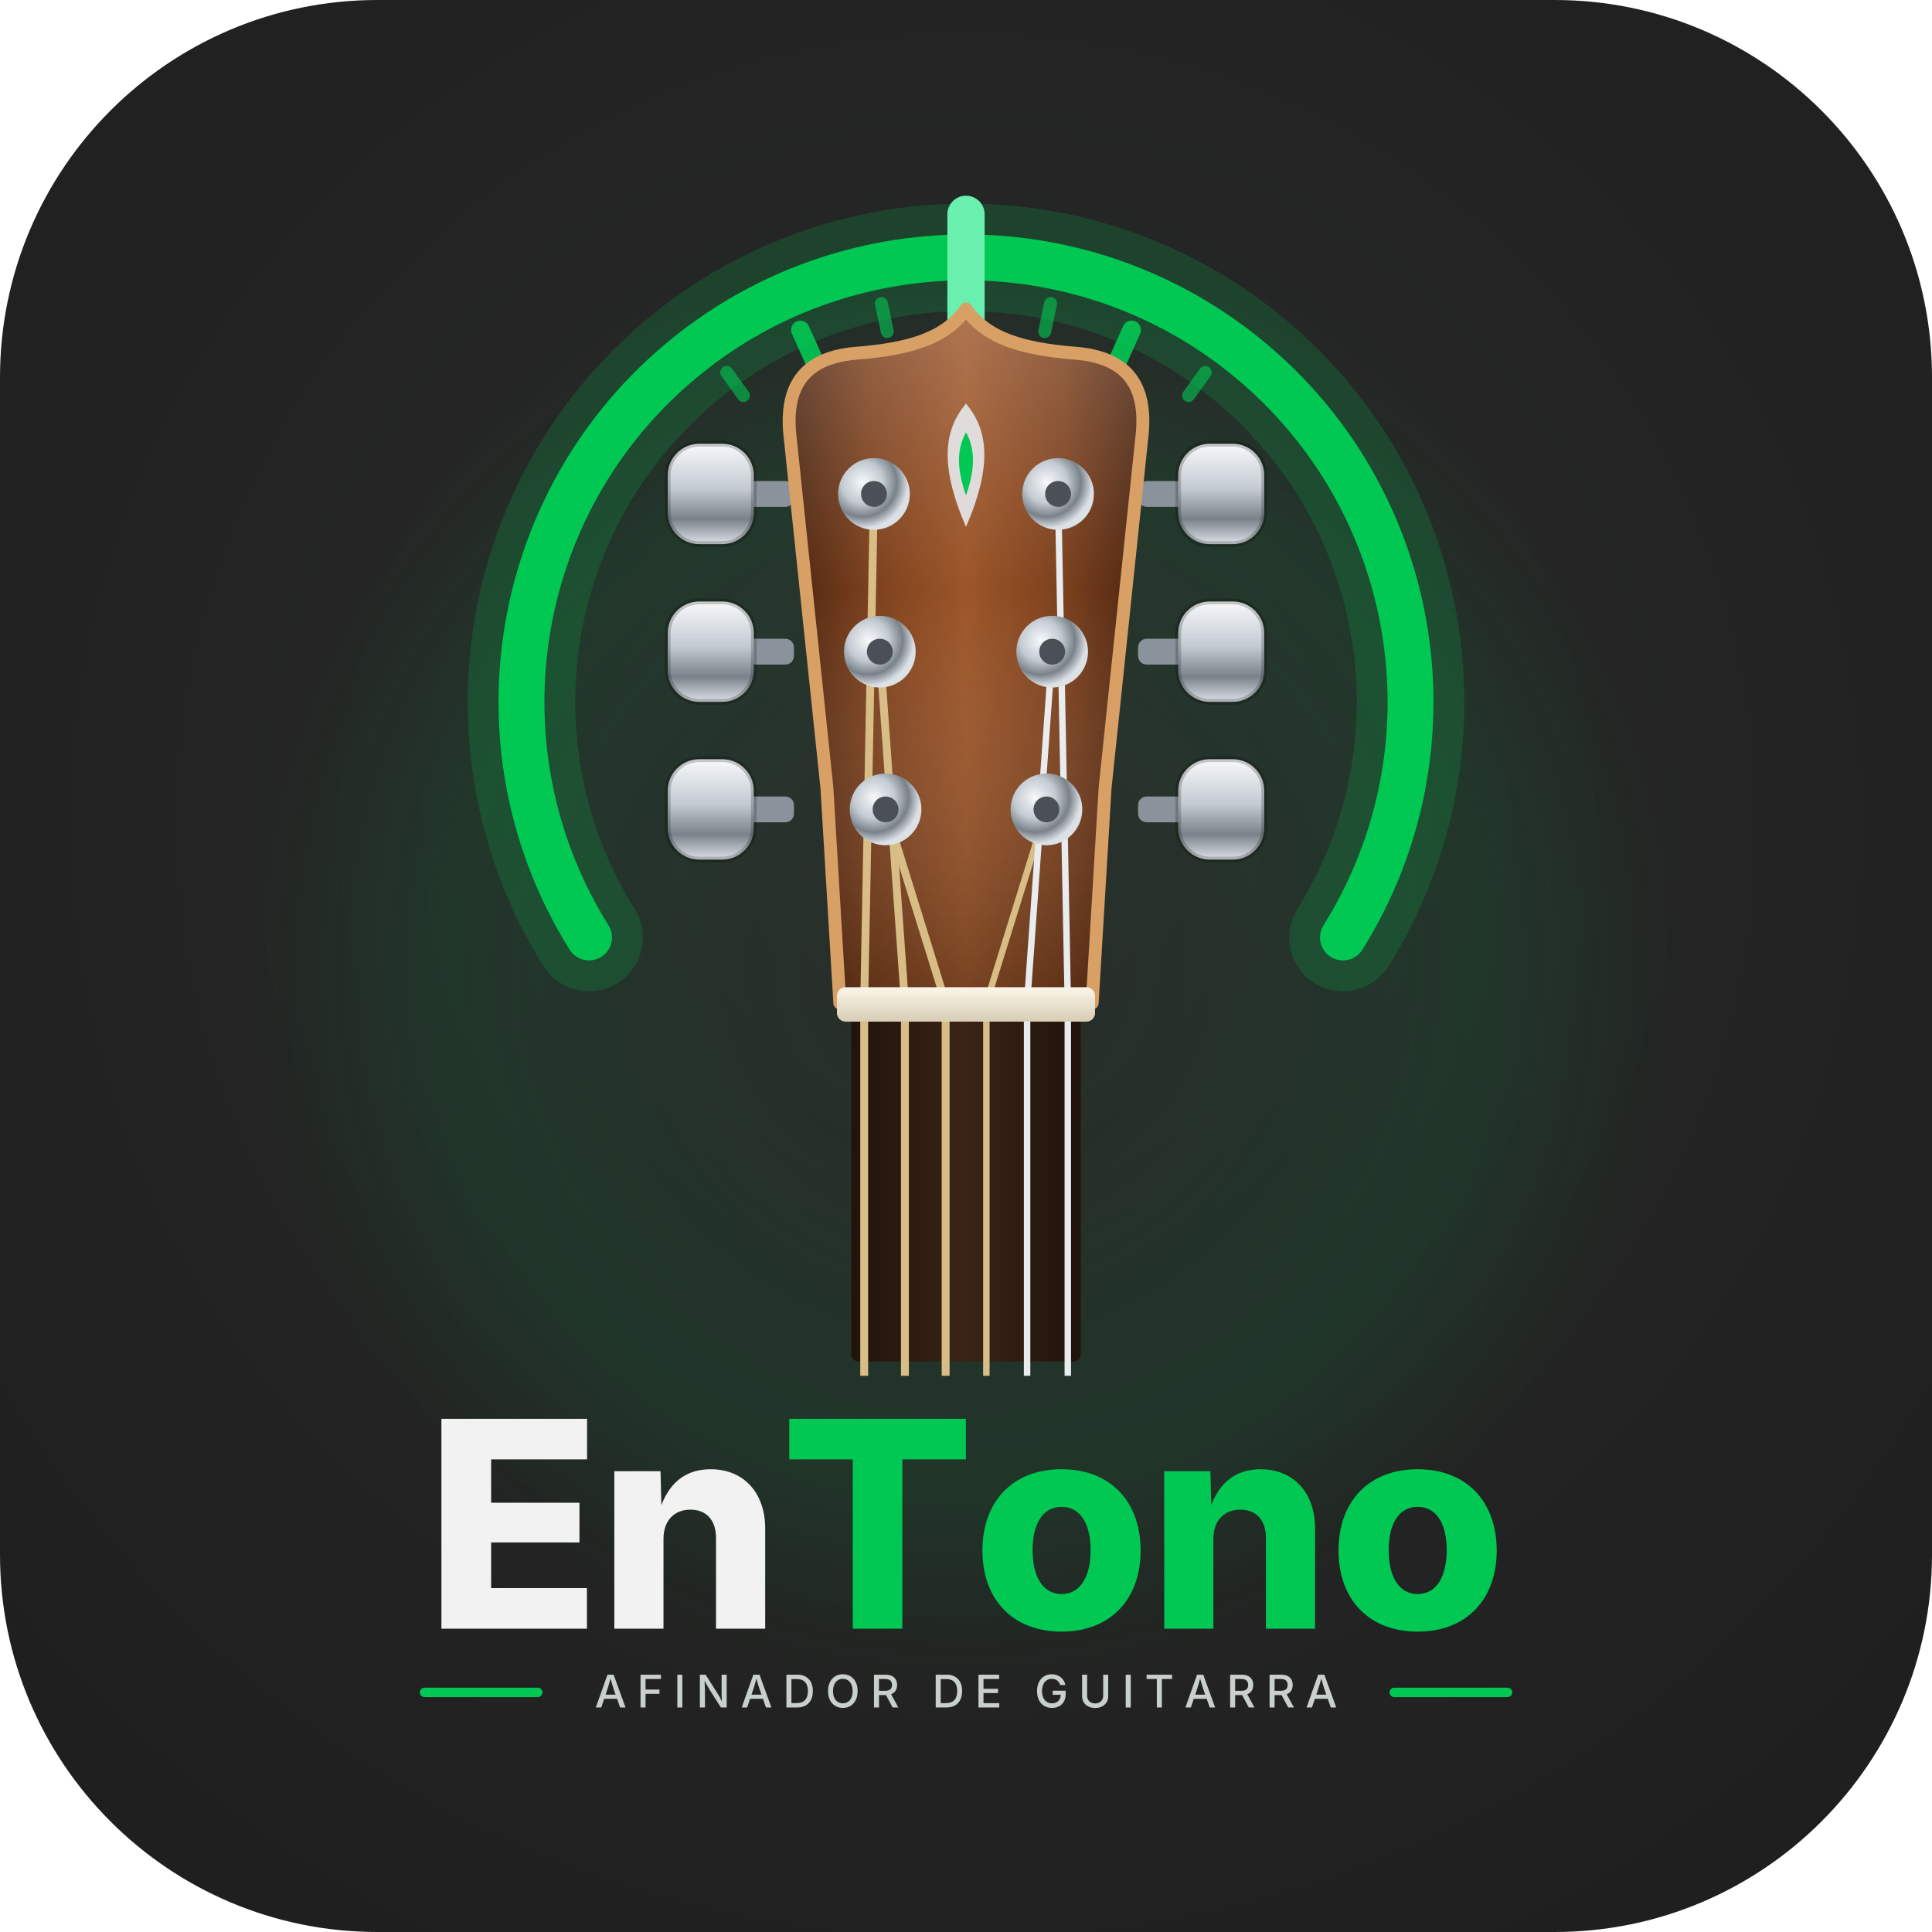
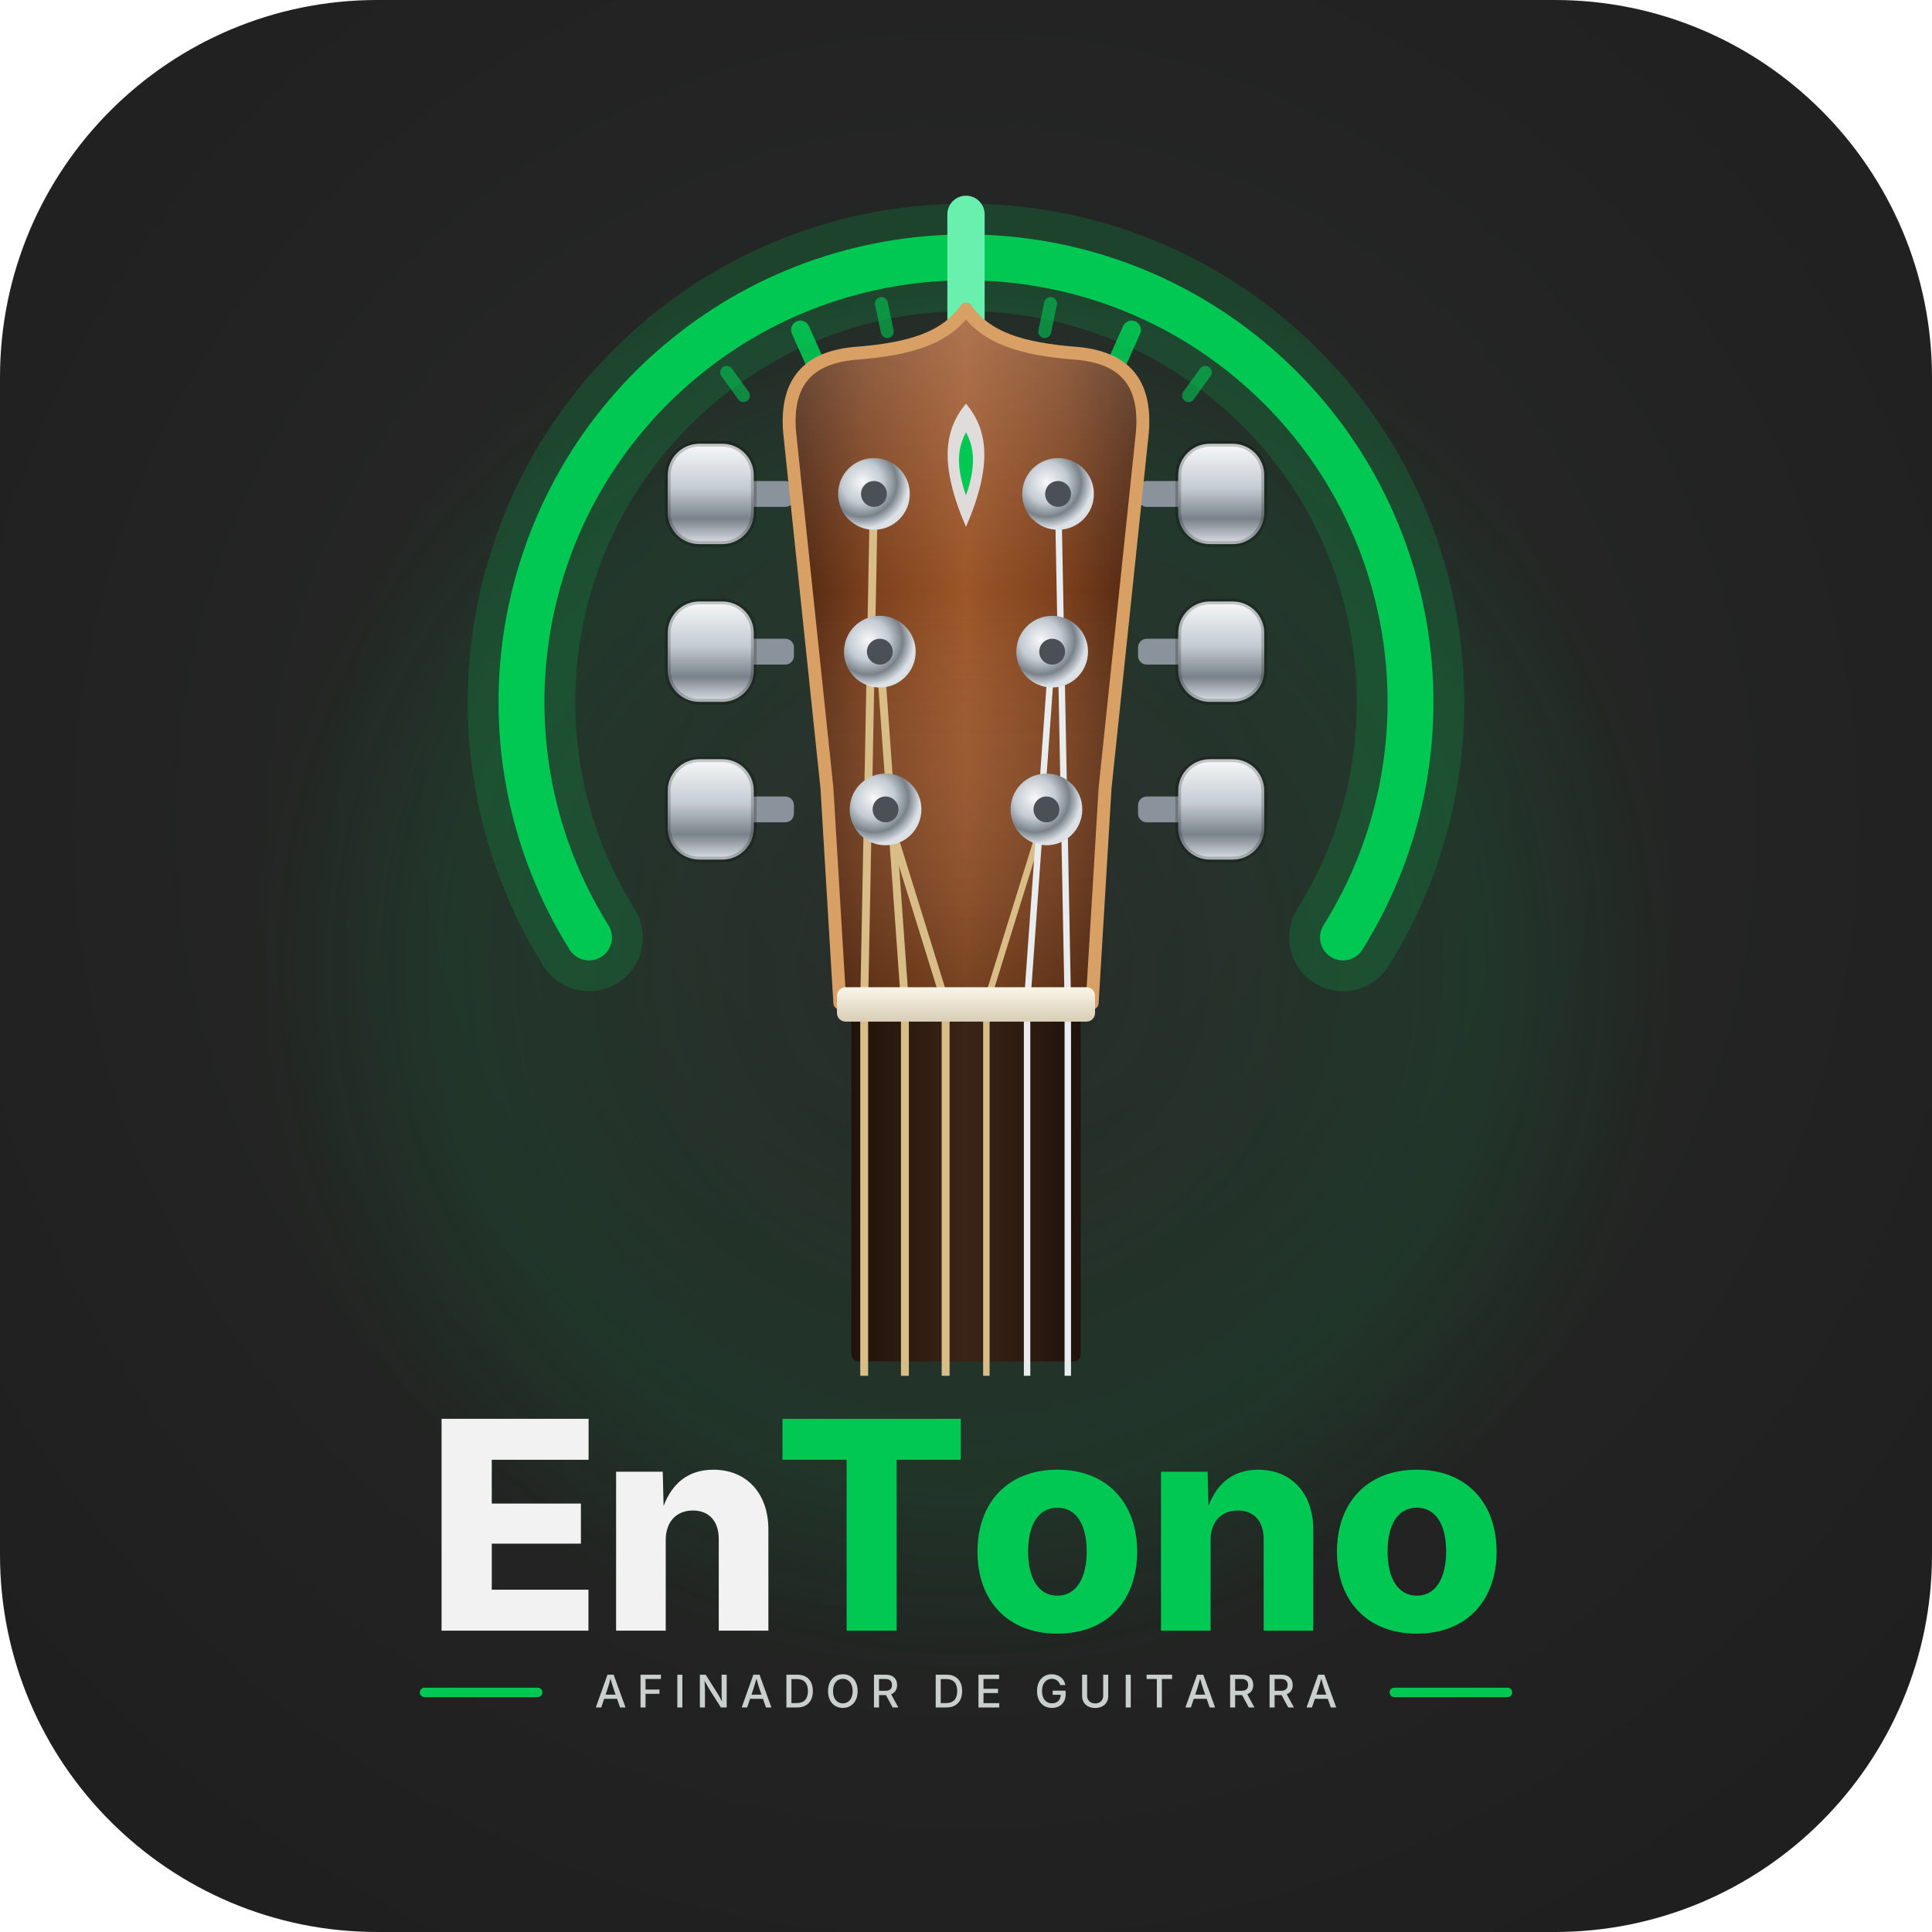
<svg xmlns="http://www.w3.org/2000/svg" width="1024" height="1024" viewBox="0 0 1024 1024">
  <defs>
    <clipPath id="r">
      <rect width="1024" height="1024" rx="200" />
    </clipPath>
    <radialGradient id="bg0" gradientUnits="userSpaceOnUse" cx="54" cy="46" r="78">
      <stop offset="0" stop-color="#2B2D2C" stop-opacity="1" />
      <stop offset="0.6" stop-color="#222322" stop-opacity="1" />
      <stop offset="1" stop-color="#1E1E1E" stop-opacity="1" />
    </radialGradient>
    <radialGradient id="bg1" gradientUnits="userSpaceOnUse" cx="54" cy="54" r="40">
      <stop offset="0" stop-color="#00C853" stop-opacity="0" />
      <stop offset="0.72" stop-color="#00C853" stop-opacity="0.1" />
      <stop offset="1" stop-color="#00C853" stop-opacity="0" />
    </radialGradient>
    <linearGradient id="fg10" gradientUnits="userSpaceOnUse" x1="33.2" y1="36" x2="33.2" y2="43">
      <stop offset="0" stop-color="#F7F9FA" stop-opacity="1" />
      <stop offset="0.45" stop-color="#C3CAD1" stop-opacity="1" />
      <stop offset="0.75" stop-color="#79828A" stop-opacity="1" />
      <stop offset="1" stop-color="#DCE1E6" stop-opacity="1" />
    </linearGradient>
    <linearGradient id="fg13" gradientUnits="userSpaceOnUse" x1="68.8" y1="36" x2="68.8" y2="43">
      <stop offset="0" stop-color="#F7F9FA" stop-opacity="1" />
      <stop offset="0.45" stop-color="#C3CAD1" stop-opacity="1" />
      <stop offset="0.75" stop-color="#79828A" stop-opacity="1" />
      <stop offset="1" stop-color="#DCE1E6" stop-opacity="1" />
    </linearGradient>
    <linearGradient id="fg16" gradientUnits="userSpaceOnUse" x1="33.2" y1="47" x2="33.2" y2="54">
      <stop offset="0" stop-color="#F7F9FA" stop-opacity="1" />
      <stop offset="0.45" stop-color="#C3CAD1" stop-opacity="1" />
      <stop offset="0.75" stop-color="#79828A" stop-opacity="1" />
      <stop offset="1" stop-color="#DCE1E6" stop-opacity="1" />
    </linearGradient>
    <linearGradient id="fg19" gradientUnits="userSpaceOnUse" x1="68.8" y1="47" x2="68.8" y2="54">
      <stop offset="0" stop-color="#F7F9FA" stop-opacity="1" />
      <stop offset="0.45" stop-color="#C3CAD1" stop-opacity="1" />
      <stop offset="0.75" stop-color="#79828A" stop-opacity="1" />
      <stop offset="1" stop-color="#DCE1E6" stop-opacity="1" />
    </linearGradient>
    <linearGradient id="fg22" gradientUnits="userSpaceOnUse" x1="33.2" y1="58" x2="33.2" y2="65">
      <stop offset="0" stop-color="#F7F9FA" stop-opacity="1" />
      <stop offset="0.45" stop-color="#C3CAD1" stop-opacity="1" />
      <stop offset="0.75" stop-color="#79828A" stop-opacity="1" />
      <stop offset="1" stop-color="#DCE1E6" stop-opacity="1" />
    </linearGradient>
    <linearGradient id="fg25" gradientUnits="userSpaceOnUse" x1="68.8" y1="58" x2="68.8" y2="65">
      <stop offset="0" stop-color="#F7F9FA" stop-opacity="1" />
      <stop offset="0.45" stop-color="#C3CAD1" stop-opacity="1" />
      <stop offset="0.75" stop-color="#79828A" stop-opacity="1" />
      <stop offset="1" stop-color="#DCE1E6" stop-opacity="1" />
    </linearGradient>
    <linearGradient id="fg27" gradientUnits="userSpaceOnUse" x1="46" y1="0" x2="62" y2="0">
      <stop offset="0" stop-color="#20130B" stop-opacity="1" />
      <stop offset="0.5" stop-color="#3A2416" stop-opacity="1" />
      <stop offset="1" stop-color="#20130B" stop-opacity="1" />
    </linearGradient>
    <linearGradient id="fg28" gradientUnits="userSpaceOnUse" x1="41.5" y1="0" x2="66.5" y2="0">
      <stop offset="0" stop-color="#4A2410" stop-opacity="1" />
      <stop offset="0.22" stop-color="#7A3F1C" stop-opacity="1" />
      <stop offset="0.5" stop-color="#9C5528" stop-opacity="1" />
      <stop offset="0.78" stop-color="#7A3F1C" stop-opacity="1" />
      <stop offset="1" stop-color="#4A2410" stop-opacity="1" />
    </linearGradient>
    <linearGradient id="fg29" gradientUnits="userSpaceOnUse" x1="0" y1="27" x2="0" y2="75">
      <stop offset="0" stop-color="#FFFFFF" stop-opacity="0.19" />
      <stop offset="0.4" stop-color="#FFFFFF" stop-opacity="0" />
      <stop offset="1" stop-color="#000000" stop-opacity="0.25" />
    </linearGradient>
    <radialGradient id="fg39" gradientUnits="userSpaceOnUse" cx="46.78" cy="38.7" r="3.2">
      <stop offset="0" stop-color="#F7F9FA" stop-opacity="1" />
      <stop offset="0.45" stop-color="#C3CAD1" stop-opacity="1" />
      <stop offset="0.75" stop-color="#79828A" stop-opacity="1" />
      <stop offset="1" stop-color="#DCE1E6" stop-opacity="1" />
    </radialGradient>
    <radialGradient id="fg41" gradientUnits="userSpaceOnUse" cx="59.62" cy="38.7" r="3.2">
      <stop offset="0" stop-color="#F7F9FA" stop-opacity="1" />
      <stop offset="0.45" stop-color="#C3CAD1" stop-opacity="1" />
      <stop offset="0.75" stop-color="#79828A" stop-opacity="1" />
      <stop offset="1" stop-color="#DCE1E6" stop-opacity="1" />
    </radialGradient>
    <radialGradient id="fg43" gradientUnits="userSpaceOnUse" cx="47.19" cy="49.7" r="3.2">
      <stop offset="0" stop-color="#F7F9FA" stop-opacity="1" />
      <stop offset="0.45" stop-color="#C3CAD1" stop-opacity="1" />
      <stop offset="0.75" stop-color="#79828A" stop-opacity="1" />
      <stop offset="1" stop-color="#DCE1E6" stop-opacity="1" />
    </radialGradient>
    <radialGradient id="fg45" gradientUnits="userSpaceOnUse" cx="59.21" cy="49.7" r="3.2">
      <stop offset="0" stop-color="#F7F9FA" stop-opacity="1" />
      <stop offset="0.45" stop-color="#C3CAD1" stop-opacity="1" />
      <stop offset="0.75" stop-color="#79828A" stop-opacity="1" />
      <stop offset="1" stop-color="#DCE1E6" stop-opacity="1" />
    </radialGradient>
    <radialGradient id="fg47" gradientUnits="userSpaceOnUse" cx="47.59" cy="60.7" r="3.2">
      <stop offset="0" stop-color="#F7F9FA" stop-opacity="1" />
      <stop offset="0.45" stop-color="#C3CAD1" stop-opacity="1" />
      <stop offset="0.75" stop-color="#79828A" stop-opacity="1" />
      <stop offset="1" stop-color="#DCE1E6" stop-opacity="1" />
    </radialGradient>
    <radialGradient id="fg49" gradientUnits="userSpaceOnUse" cx="58.81" cy="60.7" r="3.2">
      <stop offset="0" stop-color="#F7F9FA" stop-opacity="1" />
      <stop offset="0.45" stop-color="#C3CAD1" stop-opacity="1" />
      <stop offset="0.75" stop-color="#79828A" stop-opacity="1" />
      <stop offset="1" stop-color="#DCE1E6" stop-opacity="1" />
    </radialGradient>
    <linearGradient id="fg51" gradientUnits="userSpaceOnUse" x1="0" y1="73.9" x2="0" y2="76.3">
      <stop offset="0" stop-color="#FBF6EA" stop-opacity="1" />
      <stop offset="1" stop-color="#D8CDB5" stop-opacity="1" />
    </linearGradient>
  </defs>
  <g clip-path="url(#r)">
    <g transform="scale(9.4815)">
      <path d="M0,0 H108 V108 H0 Z" fill="url(#bg0)" />
      <path d="M14,54 A40,40 0 1,0 94,54 A40,40 0 1,0 14,54 Z" fill="url(#bg1)" />
    </g>
    <g transform="translate(512 372) scale(7.6) translate(-54 -54)">
      <path d="M27.71,70.43 A31,31 0 1,1 80.29,70.43" fill="none" stroke="#00C853" stroke-width="7.5" stroke-linecap="round" stroke-linejoin="round" stroke-opacity="0.18" />
      <path d="M27.71,70.43 A31,31 0 1,1 80.29,70.43" fill="none" stroke="#00C853" stroke-width="3.2" stroke-linecap="round" stroke-linejoin="round" />
      <path d="M38.48,32.64 L37.31,31.02" fill="none" stroke="#00C853" stroke-width="0.9" stroke-linecap="round" stroke-linejoin="round" stroke-opacity="0.6" />
      <path d="M43.59,30.61 L42.45,28.06" fill="none" stroke="#00C853" stroke-width="1.3" stroke-linecap="round" stroke-linejoin="round" stroke-opacity="0.9" />
      <path d="M48.51,28.18 L48.1,26.22" fill="none" stroke="#00C853" stroke-width="0.9" stroke-linecap="round" stroke-linejoin="round" stroke-opacity="0.6" />
      <path d="M59.49,28.18 L59.9,26.22" fill="none" stroke="#00C853" stroke-width="0.9" stroke-linecap="round" stroke-linejoin="round" stroke-opacity="0.6" />
      <path d="M64.41,30.61 L65.55,28.06" fill="none" stroke="#00C853" stroke-width="1.3" stroke-linecap="round" stroke-linejoin="round" stroke-opacity="0.9" />
      <path d="M69.52,32.64 L70.69,31.02" fill="none" stroke="#00C853" stroke-width="0.9" stroke-linecap="round" stroke-linejoin="round" stroke-opacity="0.6" />
      <path d="M54,31.5 L54,20" fill="none" stroke="#69F0AE" stroke-width="2.6" stroke-linecap="round" stroke-linejoin="round" />
      <path d="M39,38.6 H41.4 A0.6,0.6 0 0,1 42,39.2 V39.8 A0.6,0.6 0 0,1 41.4,40.4 H39 A0.6,0.6 0 0,1 38.4,39.8 V39.2 A0.6,0.6 0 0,1 39,38.6 Z" fill="#8A939B" />
      <path d="M35.4,36 H37 A2.2,2.2 0 0,1 39.2,38.2 V40.8 A2.2,2.2 0 0,1 37,43 H35.4 A2.2,2.2 0 0,1 33.2,40.8 V38.2 A2.2,2.2 0 0,1 35.4,36 Z" fill="url(#fg10)" />
      <path d="M35.4,36 H37 A2.2,2.2 0 0,1 39.2,38.2 V40.8 A2.2,2.2 0 0,1 37,43 H35.4 A2.2,2.2 0 0,1 33.2,40.8 V38.2 A2.2,2.2 0 0,1 35.4,36 Z" fill="none" stroke="#000000" stroke-width="0.4" stroke-linecap="butt" stroke-linejoin="round" stroke-opacity="0.2" />
      <path d="M66.6,38.6 H69 A0.6,0.6 0 0,1 69.6,39.2 V39.8 A0.6,0.6 0 0,1 69,40.4 H66.6 A0.6,0.6 0 0,1 66,39.8 V39.2 A0.6,0.6 0 0,1 66.6,38.6 Z" fill="#8A939B" />
      <path d="M71,36 H72.6 A2.2,2.2 0 0,1 74.8,38.2 V40.8 A2.2,2.2 0 0,1 72.6,43 H71 A2.2,2.2 0 0,1 68.8,40.8 V38.2 A2.2,2.2 0 0,1 71,36 Z" fill="url(#fg13)" />
      <path d="M71,36 H72.6 A2.2,2.2 0 0,1 74.8,38.2 V40.8 A2.2,2.2 0 0,1 72.6,43 H71 A2.2,2.2 0 0,1 68.8,40.8 V38.2 A2.2,2.2 0 0,1 71,36 Z" fill="none" stroke="#000000" stroke-width="0.4" stroke-linecap="butt" stroke-linejoin="round" stroke-opacity="0.2" />
      <path d="M39,49.6 H41.4 A0.6,0.6 0 0,1 42,50.2 V50.8 A0.6,0.6 0 0,1 41.4,51.4 H39 A0.6,0.6 0 0,1 38.4,50.8 V50.2 A0.6,0.6 0 0,1 39,49.6 Z" fill="#8A939B" />
      <path d="M35.4,47 H37 A2.2,2.2 0 0,1 39.2,49.2 V51.8 A2.2,2.2 0 0,1 37,54 H35.4 A2.2,2.2 0 0,1 33.2,51.8 V49.2 A2.2,2.2 0 0,1 35.4,47 Z" fill="url(#fg16)" />
      <path d="M35.4,47 H37 A2.2,2.2 0 0,1 39.2,49.2 V51.8 A2.2,2.2 0 0,1 37,54 H35.4 A2.2,2.2 0 0,1 33.2,51.8 V49.2 A2.2,2.2 0 0,1 35.4,47 Z" fill="none" stroke="#000000" stroke-width="0.4" stroke-linecap="butt" stroke-linejoin="round" stroke-opacity="0.2" />
      <path d="M66.6,49.6 H69 A0.6,0.6 0 0,1 69.6,50.2 V50.8 A0.6,0.6 0 0,1 69,51.4 H66.6 A0.6,0.6 0 0,1 66,50.8 V50.2 A0.6,0.6 0 0,1 66.6,49.6 Z" fill="#8A939B" />
      <path d="M71,47 H72.6 A2.2,2.2 0 0,1 74.8,49.2 V51.8 A2.2,2.2 0 0,1 72.6,54 H71 A2.2,2.2 0 0,1 68.8,51.8 V49.2 A2.2,2.2 0 0,1 71,47 Z" fill="url(#fg19)" />
      <path d="M71,47 H72.6 A2.2,2.2 0 0,1 74.8,49.2 V51.8 A2.2,2.2 0 0,1 72.6,54 H71 A2.2,2.2 0 0,1 68.8,51.8 V49.2 A2.2,2.2 0 0,1 71,47 Z" fill="none" stroke="#000000" stroke-width="0.4" stroke-linecap="butt" stroke-linejoin="round" stroke-opacity="0.2" />
      <path d="M39,60.6 H41.4 A0.6,0.6 0 0,1 42,61.2 V61.8 A0.6,0.6 0 0,1 41.4,62.4 H39 A0.6,0.6 0 0,1 38.4,61.8 V61.2 A0.6,0.6 0 0,1 39,60.6 Z" fill="#8A939B" />
      <path d="M35.4,58 H37 A2.2,2.2 0 0,1 39.2,60.2 V62.8 A2.2,2.2 0 0,1 37,65 H35.4 A2.2,2.2 0 0,1 33.2,62.8 V60.2 A2.2,2.2 0 0,1 35.4,58 Z" fill="url(#fg22)" />
      <path d="M35.4,58 H37 A2.2,2.2 0 0,1 39.2,60.2 V62.8 A2.2,2.2 0 0,1 37,65 H35.4 A2.2,2.2 0 0,1 33.2,62.8 V60.2 A2.2,2.2 0 0,1 35.4,58 Z" fill="none" stroke="#000000" stroke-width="0.4" stroke-linecap="butt" stroke-linejoin="round" stroke-opacity="0.2" />
      <path d="M66.6,60.6 H69 A0.6,0.6 0 0,1 69.6,61.2 V61.8 A0.6,0.6 0 0,1 69,62.4 H66.6 A0.6,0.6 0 0,1 66,61.8 V61.2 A0.6,0.6 0 0,1 66.6,60.6 Z" fill="#8A939B" />
      <path d="M71,58 H72.6 A2.2,2.2 0 0,1 74.8,60.2 V62.8 A2.2,2.2 0 0,1 72.6,65 H71 A2.2,2.2 0 0,1 68.8,62.8 V60.2 A2.2,2.2 0 0,1 71,58 Z" fill="url(#fg25)" />
      <path d="M71,58 H72.6 A2.2,2.2 0 0,1 74.8,60.2 V62.8 A2.2,2.2 0 0,1 72.6,65 H71 A2.2,2.2 0 0,1 68.8,62.8 V60.2 A2.2,2.2 0 0,1 71,58 Z" fill="none" stroke="#000000" stroke-width="0.4" stroke-linecap="butt" stroke-linejoin="round" stroke-opacity="0.2" />
      <path d="M46.5,74 H61.5 A0.5,0.5 0 0,1 62,74.5 V99.5 A0.5,0.5 0 0,1 61.5,100 H46.5 A0.5,0.5 0 0,1 46,99.5 V74.5 A0.5,0.5 0 0,1 46.5,74 Z" fill="url(#fg27)" />
      <path d="M45.2,75 L44.3,60 L41.7,35.2 C41.4,31.6 43.1,30 46.2,29.7 C50.2,29.4 52.6,28.6 54,26.6 C55.4,28.6 57.8,29.4 61.8,29.7 C64.9,30 66.6,31.6 66.3,35.2 L63.7,60 L62.8,75 Z" fill="url(#fg28)" />
      <path d="M45.2,75 L44.3,60 L41.7,35.2 C41.4,31.6 43.1,30 46.2,29.7 C50.2,29.4 52.6,28.6 54,26.6 C55.4,28.6 57.8,29.4 61.8,29.7 C64.9,30 66.6,31.6 66.3,35.2 L63.7,60 L62.8,75 Z" fill="url(#fg29)" />
      <path d="M45.2,75 L44.3,60 L41.7,35.2 C41.4,31.6 43.1,30 46.2,29.7 C50.2,29.4 52.6,28.6 54,26.6 C55.4,28.6 57.8,29.4 61.8,29.7 C64.9,30 66.6,31.6 66.3,35.2 L63.7,60 L62.8,75 Z" fill="none" stroke="#D9A066" stroke-width="0.9" stroke-linecap="butt" stroke-linejoin="round" />
      <path d="M54,33.2 C55.5,35 55.9,37.4 54,41.8 C52.1,37.4 52.5,35 54,33.2 Z" fill="#E6E9EC" fill-opacity="0.9" />
      <path d="M54,35.2 C54.6,36.3 54.7,37.6 54,39.6 C53.3,37.6 53.4,36.3 54,35.2 Z" fill="#00C853" />
      <path d="M47.58,39.5 L46.9,75 M46.9,75 L46.9,101" fill="none" stroke="#D8BD86" stroke-width="0.55" stroke-linecap="butt" stroke-linejoin="round" />
      <path d="M47.99,50.5 L49.74,75 M49.74,75 L49.74,101" fill="none" stroke="#D8BD86" stroke-width="0.55" stroke-linecap="butt" stroke-linejoin="round" />
      <path d="M48.39,61.5 L52.58,75 M52.58,75 L52.58,101" fill="none" stroke="#D8BD86" stroke-width="0.55" stroke-linecap="butt" stroke-linejoin="round" />
      <path d="M59.61,61.5 L55.42,75 M55.42,75 L55.42,101" fill="none" stroke="#D8BD86" stroke-width="0.45" stroke-linecap="butt" stroke-linejoin="round" />
      <path d="M60.01,50.5 L58.26,75 M58.26,75 L58.26,101" fill="none" stroke="#E8ECEF" stroke-width="0.45" stroke-linecap="butt" stroke-linejoin="round" />
      <path d="M60.42,39.5 L61.1,75 M61.1,75 L61.1,101" fill="none" stroke="#E8ECEF" stroke-width="0.45" stroke-linecap="butt" stroke-linejoin="round" />
      <path d="M45.08,39.5 A2.5,2.5 0 1,0 50.08,39.5 A2.5,2.5 0 1,0 45.08,39.5 Z" fill="url(#fg39)" />
      <path d="M46.68,39.5 A0.9,0.9 0 1,0 48.48,39.5 A0.9,0.9 0 1,0 46.68,39.5 Z" fill="#4A5056" />
      <path d="M57.92,39.5 A2.5,2.5 0 1,0 62.92,39.5 A2.5,2.5 0 1,0 57.92,39.5 Z" fill="url(#fg41)" />
      <path d="M59.52,39.5 A0.9,0.9 0 1,0 61.32,39.5 A0.9,0.9 0 1,0 59.52,39.5 Z" fill="#4A5056" />
      <path d="M45.49,50.5 A2.5,2.5 0 1,0 50.49,50.5 A2.5,2.5 0 1,0 45.49,50.5 Z" fill="url(#fg43)" />
      <path d="M47.09,50.5 A0.9,0.9 0 1,0 48.89,50.5 A0.9,0.9 0 1,0 47.09,50.5 Z" fill="#4A5056" />
      <path d="M57.51,50.5 A2.5,2.5 0 1,0 62.51,50.5 A2.5,2.5 0 1,0 57.51,50.5 Z" fill="url(#fg45)" />
      <path d="M59.11,50.5 A0.9,0.9 0 1,0 60.91,50.5 A0.9,0.9 0 1,0 59.11,50.5 Z" fill="#4A5056" />
      <path d="M45.89,61.5 A2.5,2.5 0 1,0 50.89,61.5 A2.5,2.5 0 1,0 45.89,61.5 Z" fill="url(#fg47)" />
      <path d="M47.49,61.5 A0.9,0.9 0 1,0 49.29,61.5 A0.9,0.9 0 1,0 47.49,61.5 Z" fill="#4A5056" />
      <path d="M57.11,61.5 A2.5,2.5 0 1,0 62.11,61.5 A2.5,2.5 0 1,0 57.11,61.5 Z" fill="url(#fg49)" />
      <path d="M58.71,61.5 A0.9,0.9 0 1,0 60.51,61.5 A0.9,0.9 0 1,0 58.71,61.5 Z" fill="#4A5056" />
      <path d="M45.6,73.9 H62.4 A0.6,0.6 0 0,1 63,74.5 V75.7 A0.6,0.6 0 0,1 62.4,76.3 H45.6 A0.6,0.6 0 0,1 45,75.7 V74.5 A0.6,0.6 0 0,1 45.6,73.9 Z" fill="url(#fg51)" />
    </g>
-     <g transform="translate(225.3 752) scale(1.529)">
+     <g transform="translate(225.3 752) scale(1.5434)">
      <path d="M5.664 72.75H56.104V58.688H22.9V42.867H53.516V29.098H22.9V14.059H56.152V-0.004H5.664ZM82.643 41.598C82.643 35.25 86.402 31.49 91.969 31.49C97.535 31.49 100.855 35.152 100.855 41.305V72.75H117.896V37.984C117.896 25.631 110.426 17.477 99.0 17.477C90.162 17.477 84.791 22.359 81.91 29.928L81.617 18.16H65.602V72.75H82.643Z" fill="#F2F2F2" />
-       <path d="M126.234 14.059H148.256V72.75H165.443V14.059H187.465V-0.004H126.234ZM220.645 73.775C237.686 73.775 248.037 62.447 248.037 45.65C248.037 28.805 237.686 17.477 220.645 17.477C203.555 17.477 193.203 28.805 193.203 45.65C193.203 62.447 203.555 73.775 220.645 73.775ZM220.645 60.738C214.102 60.738 210.586 54.635 210.586 45.553C210.586 36.422 214.102 30.514 220.645 30.514C227.188 30.514 230.703 36.422 230.703 45.553C230.703 54.635 227.188 60.738 220.645 60.738ZM273.258 41.598C273.258 35.25 277.018 31.49 282.584 31.49C288.15 31.49 291.471 35.152 291.471 41.305V72.75H308.512V37.984C308.512 25.631 301.041 17.477 289.615 17.477C280.777 17.477 275.406 22.359 272.525 29.928L272.232 18.16H256.217V72.75H273.258ZM344.084 73.775C361.125 73.775 371.477 62.447 371.477 45.65C371.477 28.805 361.125 17.477 344.084 17.477C326.994 17.477 316.643 28.805 316.643 45.65C316.643 62.447 326.994 73.775 344.084 73.775ZM344.084 60.738C337.541 60.738 334.025 54.635 334.025 45.553C334.025 36.422 337.541 30.514 344.084 30.514C350.627 30.514 354.143 36.422 354.143 45.553C354.143 54.635 350.627 60.738 344.084 60.738Z" fill="#00C853" />
+       <path d="M122.734 14.059H144.756V72.75H161.943V14.059H183.965V-0.004H122.734ZM217.145 73.775C234.186 73.775 244.537 62.447 244.537 45.65C244.537 28.805 234.186 17.477 217.145 17.477C200.055 17.477 189.703 28.805 189.703 45.65C189.703 62.447 200.055 73.775 217.145 73.775ZM217.145 60.738C210.602 60.738 207.086 54.635 207.086 45.553C207.086 36.422 210.602 30.514 217.145 30.514C223.688 30.514 227.203 36.422 227.203 45.553C227.203 54.635 223.688 60.738 217.145 60.738ZM269.758 41.598C269.758 35.25 273.518 31.49 279.084 31.49C284.65 31.49 287.971 35.152 287.971 41.305V72.75H305.012V37.984C305.012 25.631 297.541 17.477 286.115 17.477C277.277 17.477 271.906 22.359 269.025 29.928L268.732 18.16H252.717V72.75H269.758ZM340.584 73.775C357.625 73.775 367.977 62.447 367.977 45.65C367.977 28.805 357.625 17.477 340.584 17.477C323.494 17.477 313.143 28.805 313.143 45.65C313.143 62.447 323.494 73.775 340.584 73.775ZM340.584 60.738C334.041 60.738 330.525 54.635 330.525 45.553C330.525 36.422 334.041 30.514 340.584 30.514C347.127 30.514 350.643 36.422 350.643 45.553C350.643 54.635 347.127 60.738 340.584 60.738Z" fill="#00C853" />
    </g>
    <g transform="translate(315.2 905) scale(1.086)">
      <path d="M0.548 0.0H3.201L4.63 -4.222H10.925L12.396 0.0H15.05L9.249 -16.006H6.241ZM5.328 -6.263 6.22 -8.905C6.617 -10.13 7.111 -11.795 7.734 -14.083C8.368 -11.816 8.852 -10.184 9.281 -8.905L10.205 -6.263ZM22.37 0.0H24.819V-6.66H31.608V-8.755H24.819V-13.9H32.328V-16.006H22.37ZM42.785 -16.006H40.336V0.0H42.785ZM51.33 0.0H53.812V-8.54C53.812 -9.367 53.726 -11.021 53.629 -13.03C54.789 -10.882 55.401 -9.775 56.186 -8.519L61.589 0.0H64.425V-16.006H61.943V-6.896C61.943 -5.973 61.986 -4.479 62.104 -2.933C61.396 -4.469 60.676 -5.683 60.182 -6.478L54.155 -16.006H51.33ZM71.745 0.0H74.398L75.827 -4.222H82.122L83.594 0.0H86.247L80.446 -16.006H77.438ZM76.525 -6.263 77.417 -8.905C77.814 -10.13 78.309 -11.795 78.932 -14.083C79.565 -11.816 80.049 -10.184 80.479 -8.905L81.402 -6.263ZM98.777 0.0C103.644 0.0 106.469 -3.019 106.469 -8.024C106.469 -12.998 103.644 -16.006 98.928 -16.006H93.567V0.0ZM96.017 -2.148V-13.857H98.767C102.258 -13.857 104.062 -11.784 104.062 -8.024C104.062 -4.232 102.258 -2.148 98.638 -2.148ZM121.115 0.215C125.262 0.215 128.323 -2.879 128.323 -7.992C128.323 -13.127 125.262 -16.221 121.115 -16.221C116.958 -16.221 113.886 -13.127 113.886 -7.992C113.886 -2.879 116.958 0.215 121.115 0.215ZM121.115 -2.02C118.365 -2.02 116.313 -4.125 116.313 -7.992C116.313 -11.87 118.365 -13.986 121.115 -13.986C123.844 -13.986 125.896 -11.881 125.896 -7.992C125.896 -4.125 123.844 -2.02 121.115 -2.02ZM136.31 0.0H138.759V-6.048H142.024C142.067 -6.048 142.121 -6.048 142.164 -6.048L145.408 0.0H148.19L144.667 -6.467C146.611 -7.197 147.589 -8.83 147.589 -10.979C147.589 -13.933 145.752 -16.006 142.046 -16.006H136.31ZM138.759 -8.143V-13.911H141.767C144.13 -13.911 145.107 -12.783 145.107 -10.979C145.107 -9.185 144.13 -8.143 141.788 -8.143ZM171.64 0.0C176.506 0.0 179.331 -3.019 179.331 -8.024C179.331 -12.998 176.506 -16.006 171.79 -16.006H166.43V0.0ZM168.879 -2.148V-13.857H171.629C175.12 -13.857 176.925 -11.784 176.925 -8.024C176.925 -4.232 175.12 -2.148 171.5 -2.148ZM187.307 0.0H197.447V-2.105H189.756V-7.036H196.846V-9.131H189.756V-13.9H197.383V-16.006H187.307ZM223.163 0.215C227.041 0.215 229.845 -2.32 229.845 -6.37V-8.207H223.528V-6.188H227.449C227.396 -3.631 225.709 -2.02 223.174 -2.02C220.349 -2.02 218.308 -4.146 218.308 -8.003C218.308 -11.87 220.381 -13.986 223.077 -13.986C225.183 -13.986 226.611 -12.815 227.191 -10.946H229.705C229.168 -14.062 226.504 -16.221 223.056 -16.221C218.909 -16.221 215.88 -13.105 215.88 -7.992C215.88 -2.933 218.812 0.215 223.163 0.215ZM244.266 0.247C248.09 0.247 250.625 -2.138 250.625 -5.5V-16.006H248.165V-5.704C248.165 -3.545 246.672 -1.977 244.266 -1.977C241.849 -1.977 240.334 -3.545 240.334 -5.704V-16.006H237.885V-5.5C237.885 -2.138 240.409 0.247 244.266 0.247ZM261.619 -16.006H259.17V0.0H261.619ZM269.358 -13.9H274.354V0.0H276.813V-13.9H281.787V-16.006H269.358ZM288.302 0.0H290.955L292.384 -4.222H298.679L300.15 0.0H302.804L297.003 -16.006H293.995ZM293.082 -6.263 293.974 -8.905C294.371 -10.13 294.865 -11.795 295.488 -14.083C296.122 -11.816 296.605 -10.184 297.035 -8.905L297.959 -6.263ZM310.124 0.0H312.573V-6.048H315.839C315.882 -6.048 315.936 -6.048 315.979 -6.048L319.223 0.0H322.005L318.481 -6.467C320.426 -7.197 321.403 -8.83 321.403 -10.979C321.403 -13.933 319.566 -16.006 315.86 -16.006H310.124ZM312.573 -8.143V-13.911H315.581C317.944 -13.911 318.922 -12.783 318.922 -10.979C318.922 -9.185 317.944 -8.143 315.603 -8.143ZM329.379 0.0H331.828V-6.048H335.094C335.137 -6.048 335.19 -6.048 335.233 -6.048L338.478 0.0H341.26L337.736 -6.467C339.681 -7.197 340.658 -8.83 340.658 -10.979C340.658 -13.933 338.821 -16.006 335.115 -16.006H329.379ZM331.828 -8.143V-13.911H334.836C337.199 -13.911 338.177 -12.783 338.177 -10.979C338.177 -9.185 337.199 -8.143 334.857 -8.143ZM347.409 0.0H350.062L351.491 -4.222H357.786L359.258 0.0H361.911L356.11 -16.006H353.103ZM352.189 -6.263 353.081 -8.905C353.479 -10.13 353.973 -11.795 354.596 -14.083C355.229 -11.816 355.713 -10.184 356.143 -8.905L357.066 -6.263Z" fill="#C9CFCC" />
    </g>
    <path d="M225,897 h60 M739,897 h60" stroke="#00C853" stroke-width="5" stroke-linecap="round" />
  </g>
</svg>
